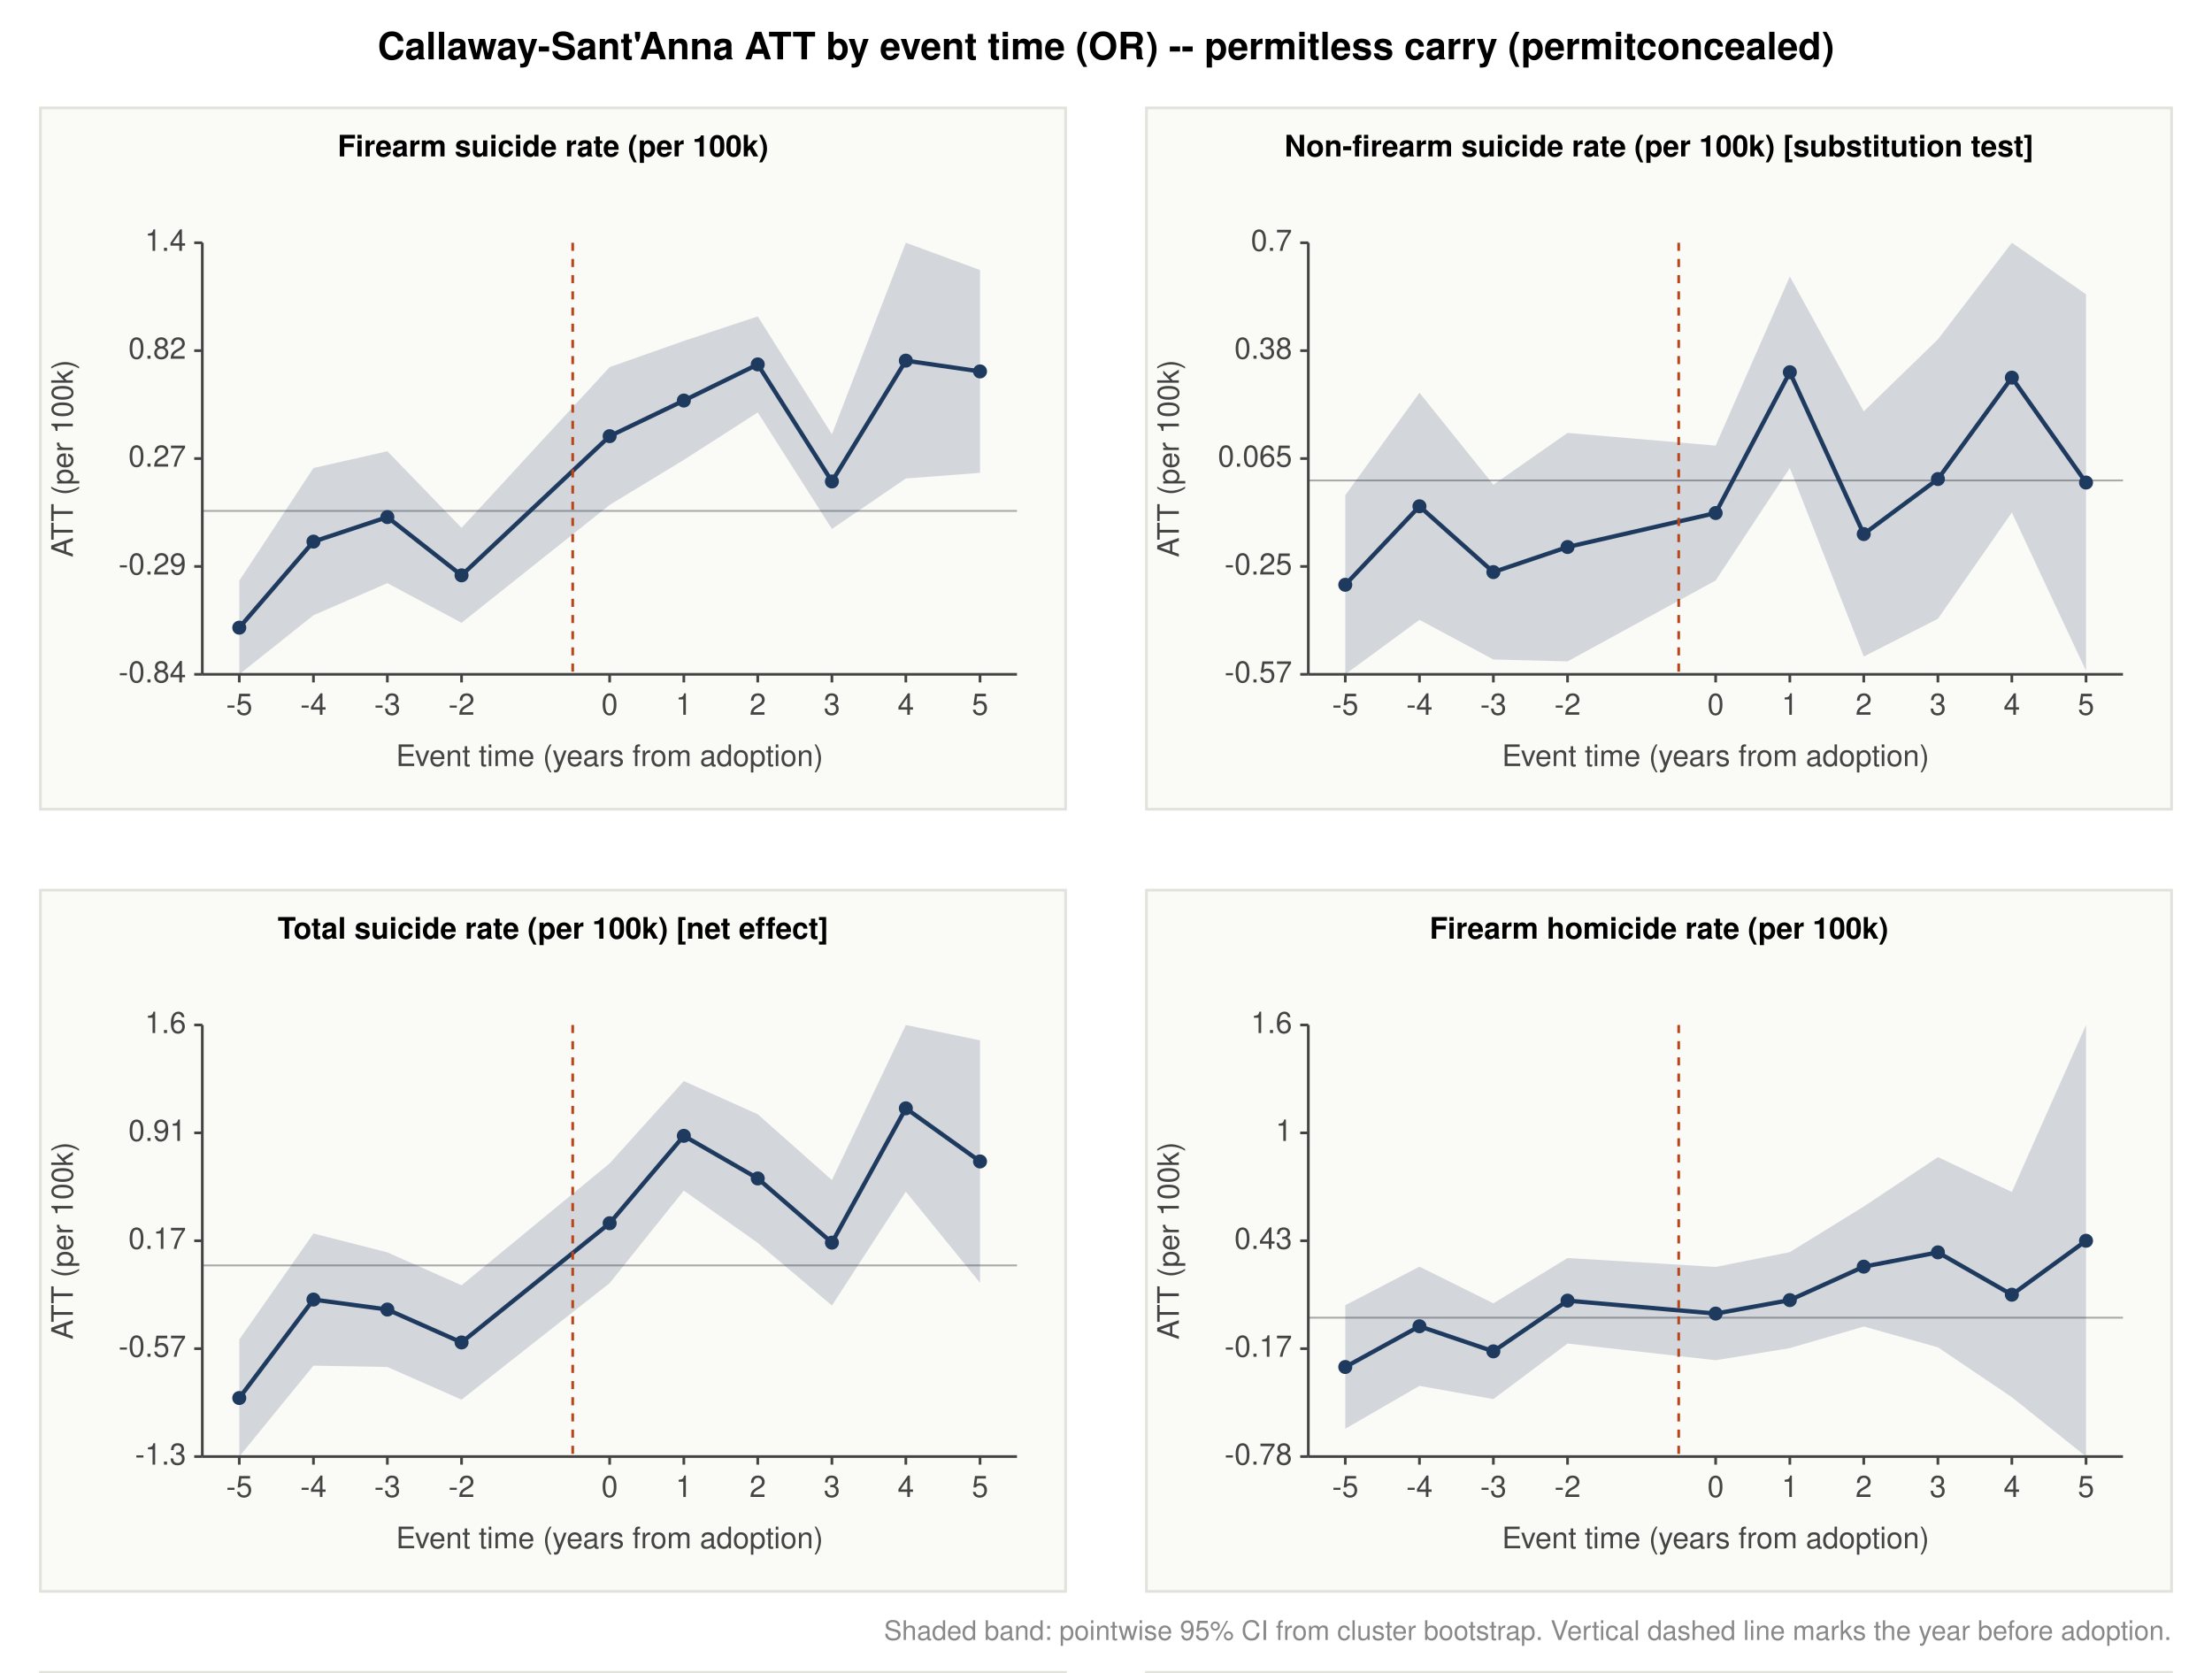
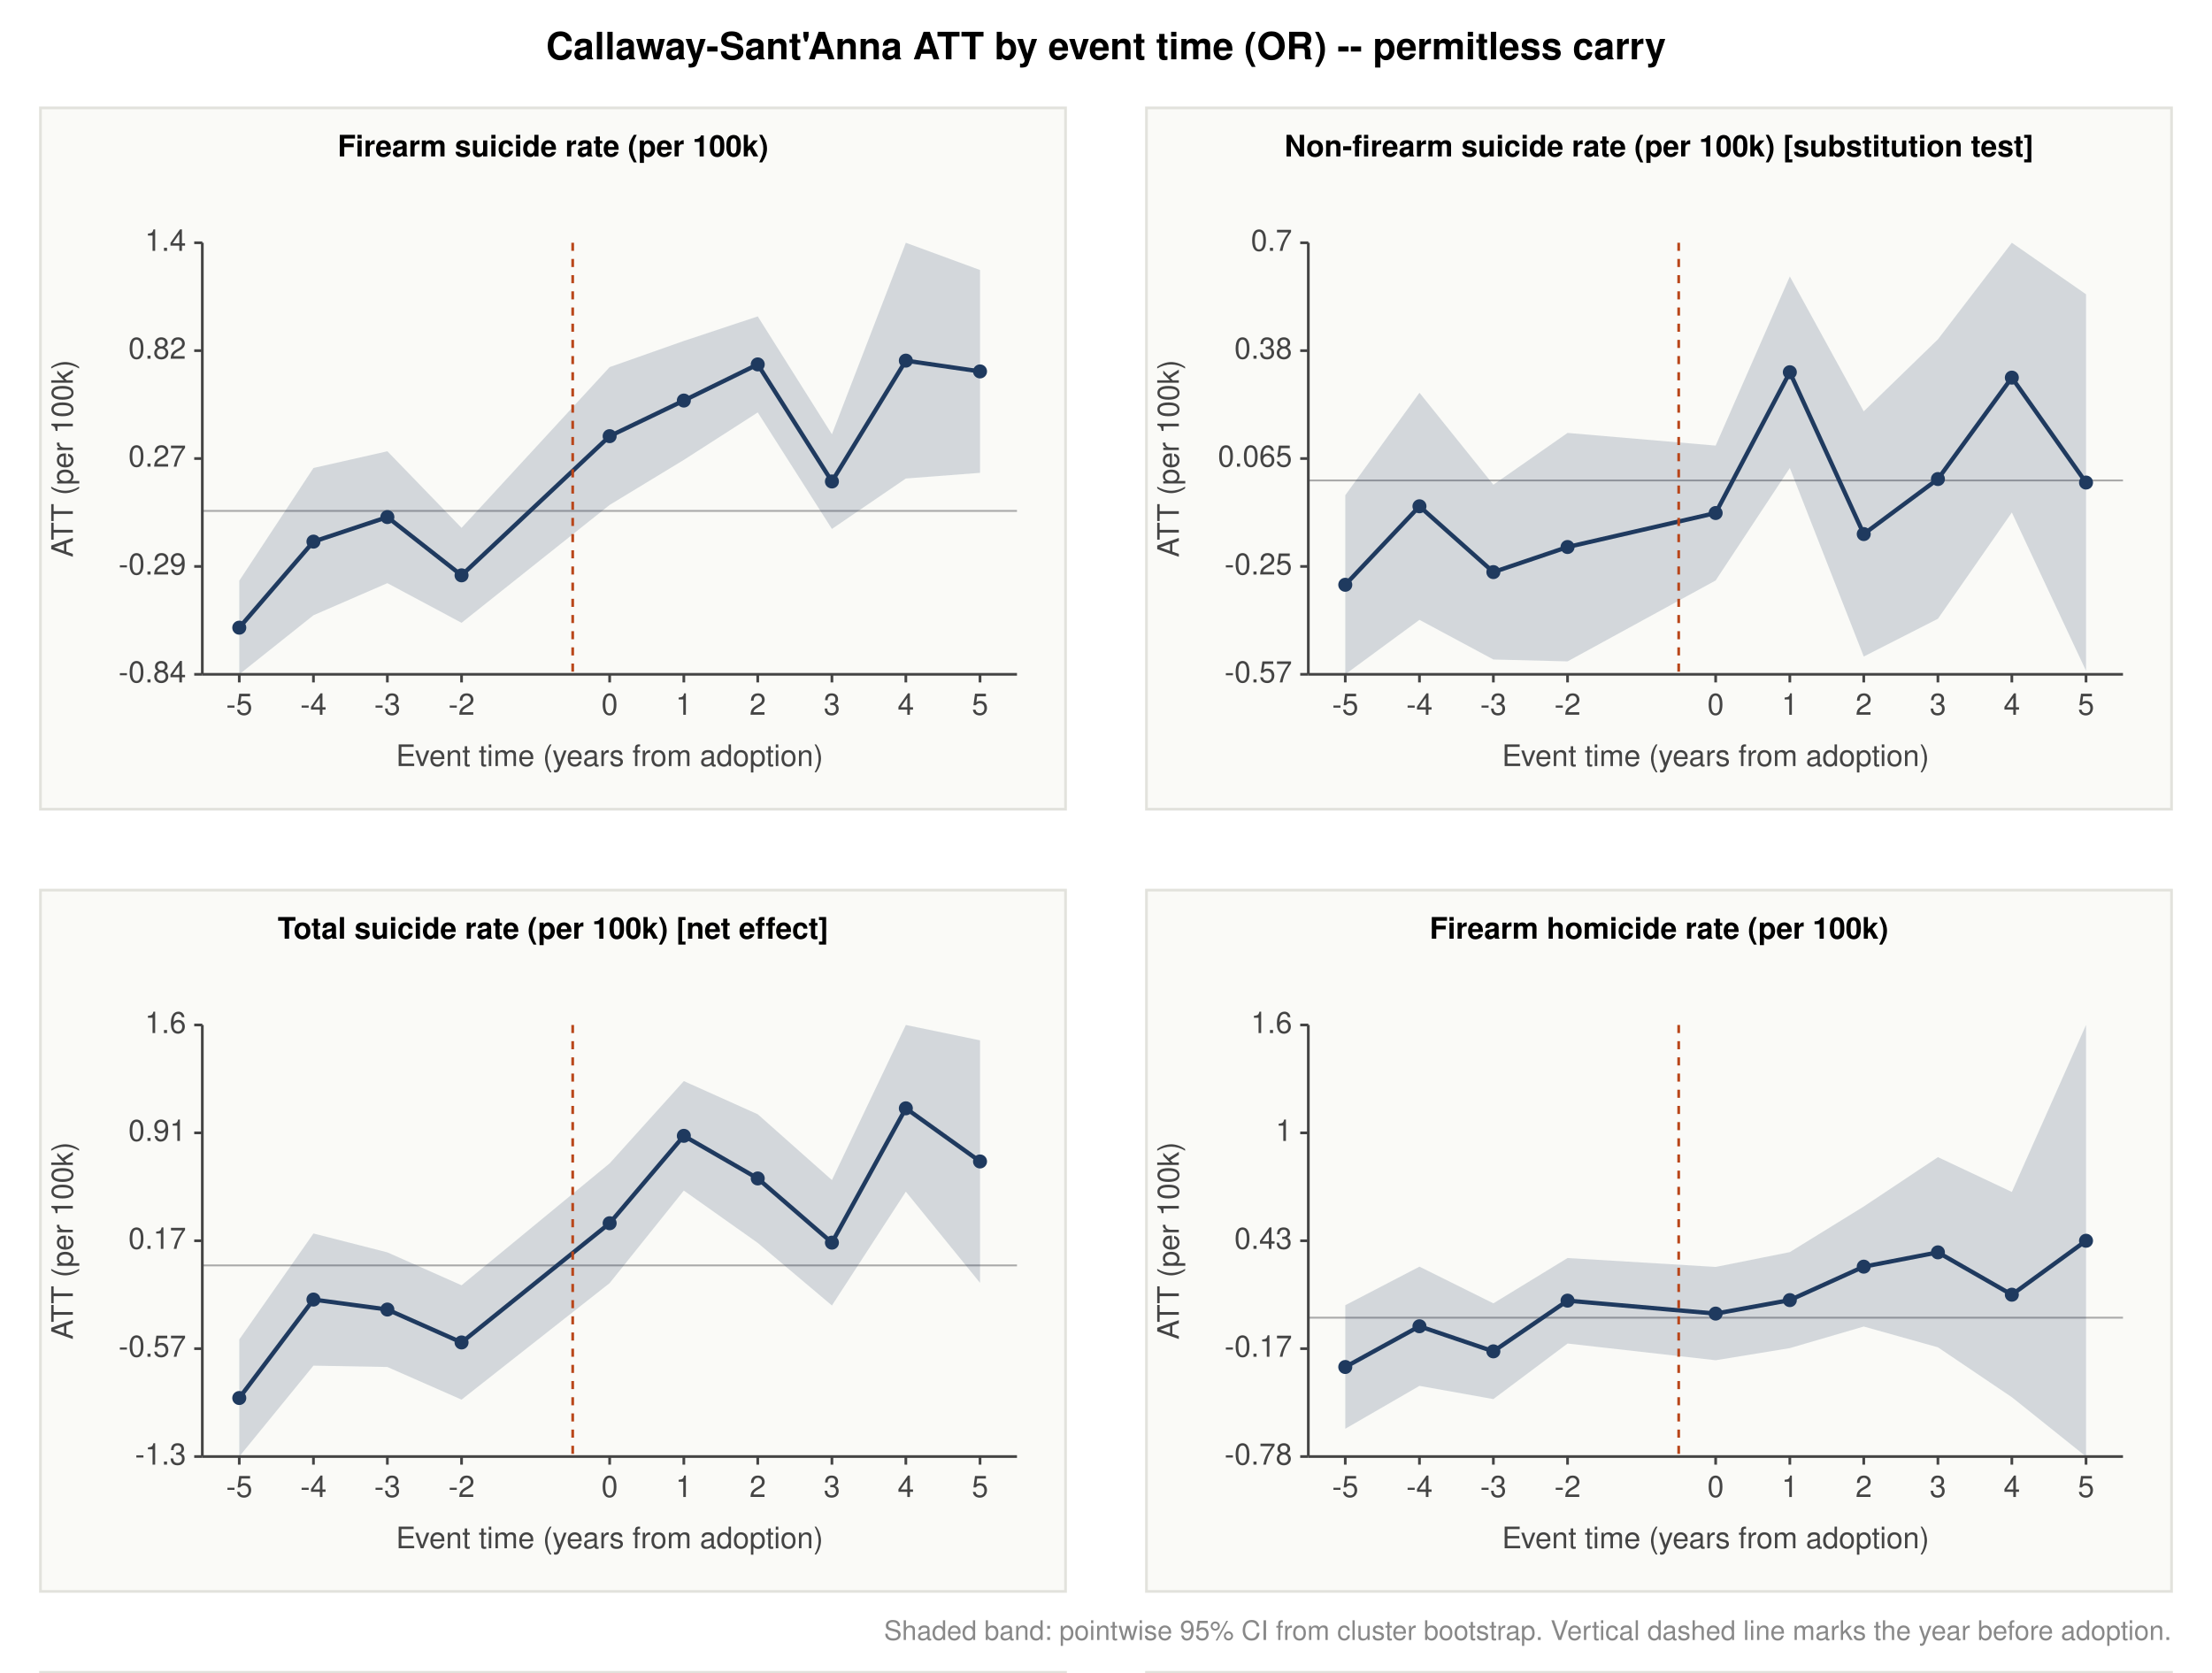
<svg xmlns="http://www.w3.org/2000/svg" viewBox="0 0 820 620" font-family="-apple-system, Segoe UI, Helvetica, Arial, sans-serif" font-size="11">
-   <text x="410.0" y="22" text-anchor="middle" font-size="14" font-weight="600">Callaway-Sant'Anna ATT by event time (OR) -- permitless carry (permitconcealed)</text>
+   <text x="410.0" y="22" text-anchor="middle" font-size="14" font-weight="600">Callaway-Sant'Anna ATT by event time (OR) -- permitless carry</text>
  <rect x="15" y="40" width="380" height="260" fill="#fafaf7" stroke="#e2e2dc" />
  <text x="205.0" y="58" text-anchor="middle" font-weight="600">Firearm suicide rate (per 100k)</text>
  <line x1="75" y1="189.415" x2="377" y2="189.415" stroke="#aaaaaa" stroke-width="0.7" />
  <polygon points="88.7,215.3 116.2,173.5 143.6,167.3 171.1,195.7 226.0,136.1 253.5,126.4 280.9,117.3 308.4,161.0 335.8,90.0 363.3,100.1 363.3,175.3 335.8,177.4 308.4,196.1 280.9,152.9 253.5,170.5 226.0,187.2 171.1,230.9 143.6,216.2 116.2,228.1 88.7,250.0" fill="#1f3a5f" opacity="0.18" />
  <polyline points="88.7,232.7 116.2,200.8 143.6,191.7 171.1,213.3 226.0,161.7 253.5,148.5 280.9,135.1 308.4,178.5 335.8,133.7 363.3,137.7" fill="none" stroke="#1f3a5f" stroke-width="1.6" />
  <circle cx="88.7" cy="232.7" r="2.6" fill="#1f3a5f" />
  <circle cx="116.2" cy="200.8" r="2.6" fill="#1f3a5f" />
  <circle cx="143.6" cy="191.7" r="2.6" fill="#1f3a5f" />
  <circle cx="171.1" cy="213.3" r="2.6" fill="#1f3a5f" />
  <circle cx="226.0" cy="161.7" r="2.6" fill="#1f3a5f" />
  <circle cx="253.5" cy="148.5" r="2.6" fill="#1f3a5f" />
  <circle cx="280.9" cy="135.1" r="2.6" fill="#1f3a5f" />
  <circle cx="308.4" cy="178.5" r="2.6" fill="#1f3a5f" />
  <circle cx="335.8" cy="133.7" r="2.6" fill="#1f3a5f" />
  <circle cx="363.3" cy="137.7" r="2.6" fill="#1f3a5f" />
  <line x1="212.3" y1="90" x2="212.3" y2="250" stroke="#b9461a" stroke-dasharray="3 3" />
  <line x1="75" y1="250" x2="377" y2="250" stroke="#444" />
  <line x1="75" y1="90" x2="75" y2="250" stroke="#444" />
  <line x1="88.7" y1="250" x2="88.7" y2="253" stroke="#444" />
  <text x="88.7" y="265" text-anchor="middle" fill="#444">-5</text>
  <line x1="116.2" y1="250" x2="116.2" y2="253" stroke="#444" />
  <text x="116.2" y="265" text-anchor="middle" fill="#444">-4</text>
  <line x1="143.6" y1="250" x2="143.6" y2="253" stroke="#444" />
  <text x="143.6" y="265" text-anchor="middle" fill="#444">-3</text>
  <line x1="171.1" y1="250" x2="171.1" y2="253" stroke="#444" />
  <text x="171.1" y="265" text-anchor="middle" fill="#444">-2</text>
  <line x1="226.0" y1="250" x2="226.0" y2="253" stroke="#444" />
  <text x="226.0" y="265" text-anchor="middle" fill="#444">0</text>
  <line x1="253.5" y1="250" x2="253.5" y2="253" stroke="#444" />
  <text x="253.5" y="265" text-anchor="middle" fill="#444">1</text>
  <line x1="280.9" y1="250" x2="280.9" y2="253" stroke="#444" />
  <text x="280.9" y="265" text-anchor="middle" fill="#444">2</text>
  <line x1="308.4" y1="250" x2="308.4" y2="253" stroke="#444" />
  <text x="308.4" y="265" text-anchor="middle" fill="#444">3</text>
  <line x1="335.8" y1="250" x2="335.8" y2="253" stroke="#444" />
  <text x="335.8" y="265" text-anchor="middle" fill="#444">4</text>
  <line x1="363.3" y1="250" x2="363.3" y2="253" stroke="#444" />
  <text x="363.3" y="265" text-anchor="middle" fill="#444">5</text>
  <line x1="72" y1="250.0" x2="75" y2="250.0" stroke="#444" />
  <text x="69" y="253.0" text-anchor="end" fill="#444">-0.84</text>
  <line x1="72" y1="210.0" x2="75" y2="210.0" stroke="#444" />
  <text x="69" y="213.0" text-anchor="end" fill="#444">-0.29</text>
  <line x1="72" y1="170.0" x2="75" y2="170.0" stroke="#444" />
  <text x="69" y="173.0" text-anchor="end" fill="#444">0.27</text>
  <line x1="72" y1="130.0" x2="75" y2="130.0" stroke="#444" />
  <text x="69" y="133.0" text-anchor="end" fill="#444">0.82</text>
  <line x1="72" y1="90.0" x2="75" y2="90.0" stroke="#444" />
  <text x="69" y="93.0" text-anchor="end" fill="#444">1.4</text>
  <text x="226.0" y="284" text-anchor="middle" fill="#444">Event time (years from adoption)</text>
  <text x="27" y="170.0" text-anchor="middle" fill="#444" transform="rotate(-90 27 170.0)">ATT (per 100k)</text>
  <rect x="425" y="40" width="380" height="260" fill="#fafaf7" stroke="#e2e2dc" />
  <text x="615.0" y="58" text-anchor="middle" font-weight="600">Non-firearm suicide rate (per 100k) [substitution test]</text>
  <line x1="485" y1="178.121" x2="787" y2="178.121" stroke="#aaaaaa" stroke-width="0.7" />
  <polygon points="498.7,183.6 526.2,145.6 553.6,179.7 581.1,160.5 636.0,165.2 663.5,102.5 690.9,152.5 718.4,125.8 745.8,90.0 773.3,109.1 773.3,248.7 745.8,190.0 718.4,229.4 690.9,243.4 663.5,173.5 636.0,215.2 581.1,245.2 553.6,244.5 526.2,229.8 498.7,250.0" fill="#1f3a5f" opacity="0.18" />
  <polyline points="498.7,216.8 526.2,187.7 553.6,212.1 581.1,202.8 636.0,190.2 663.5,138.0 690.9,198.0 718.4,177.6 745.8,140.0 773.3,178.9" fill="none" stroke="#1f3a5f" stroke-width="1.6" />
  <circle cx="498.7" cy="216.8" r="2.6" fill="#1f3a5f" />
  <circle cx="526.2" cy="187.7" r="2.6" fill="#1f3a5f" />
  <circle cx="553.6" cy="212.1" r="2.6" fill="#1f3a5f" />
  <circle cx="581.1" cy="202.8" r="2.6" fill="#1f3a5f" />
  <circle cx="636.0" cy="190.2" r="2.6" fill="#1f3a5f" />
  <circle cx="663.5" cy="138.0" r="2.6" fill="#1f3a5f" />
  <circle cx="690.9" cy="198.0" r="2.6" fill="#1f3a5f" />
  <circle cx="718.4" cy="177.6" r="2.6" fill="#1f3a5f" />
  <circle cx="745.8" cy="140.0" r="2.6" fill="#1f3a5f" />
  <circle cx="773.3" cy="178.9" r="2.6" fill="#1f3a5f" />
  <line x1="622.3" y1="90" x2="622.3" y2="250" stroke="#b9461a" stroke-dasharray="3 3" />
  <line x1="485" y1="250" x2="787" y2="250" stroke="#444" />
  <line x1="485" y1="90" x2="485" y2="250" stroke="#444" />
  <line x1="498.7" y1="250" x2="498.7" y2="253" stroke="#444" />
  <text x="498.7" y="265" text-anchor="middle" fill="#444">-5</text>
  <line x1="526.2" y1="250" x2="526.2" y2="253" stroke="#444" />
  <text x="526.2" y="265" text-anchor="middle" fill="#444">-4</text>
  <line x1="553.6" y1="250" x2="553.6" y2="253" stroke="#444" />
  <text x="553.6" y="265" text-anchor="middle" fill="#444">-3</text>
  <line x1="581.1" y1="250" x2="581.1" y2="253" stroke="#444" />
  <text x="581.1" y="265" text-anchor="middle" fill="#444">-2</text>
  <line x1="636.0" y1="250" x2="636.0" y2="253" stroke="#444" />
  <text x="636.0" y="265" text-anchor="middle" fill="#444">0</text>
  <line x1="663.5" y1="250" x2="663.5" y2="253" stroke="#444" />
  <text x="663.5" y="265" text-anchor="middle" fill="#444">1</text>
  <line x1="690.9" y1="250" x2="690.9" y2="253" stroke="#444" />
  <text x="690.9" y="265" text-anchor="middle" fill="#444">2</text>
  <line x1="718.4" y1="250" x2="718.4" y2="253" stroke="#444" />
  <text x="718.4" y="265" text-anchor="middle" fill="#444">3</text>
  <line x1="745.8" y1="250" x2="745.8" y2="253" stroke="#444" />
  <text x="745.8" y="265" text-anchor="middle" fill="#444">4</text>
  <line x1="773.3" y1="250" x2="773.3" y2="253" stroke="#444" />
  <text x="773.3" y="265" text-anchor="middle" fill="#444">5</text>
  <line x1="482" y1="250.0" x2="485" y2="250.0" stroke="#444" />
  <text x="479" y="253.0" text-anchor="end" fill="#444">-0.57</text>
  <line x1="482" y1="210.0" x2="485" y2="210.0" stroke="#444" />
  <text x="479" y="213.0" text-anchor="end" fill="#444">-0.25</text>
  <line x1="482" y1="170.0" x2="485" y2="170.0" stroke="#444" />
  <text x="479" y="173.0" text-anchor="end" fill="#444">0.065</text>
  <line x1="482" y1="130.0" x2="485" y2="130.0" stroke="#444" />
  <text x="479" y="133.0" text-anchor="end" fill="#444">0.38</text>
  <line x1="482" y1="90.0" x2="485" y2="90.0" stroke="#444" />
  <text x="479" y="93.0" text-anchor="end" fill="#444">0.7</text>
  <text x="636.0" y="284" text-anchor="middle" fill="#444">Event time (years from adoption)</text>
  <text x="437" y="170.0" text-anchor="middle" fill="#444" transform="rotate(-90 437 170.0)">ATT (per 100k)</text>
  <rect x="15" y="330" width="380" height="260" fill="#fafaf7" stroke="#e2e2dc" />
  <text x="205.0" y="348" text-anchor="middle" font-weight="600">Total suicide rate (per 100k) [net effect]</text>
  <line x1="75" y1="469.135" x2="377" y2="469.135" stroke="#aaaaaa" stroke-width="0.7" />
  <polygon points="88.7,496.6 116.2,457.3 143.6,464.3 171.1,476.5 226.0,431.3 253.5,400.8 280.9,413.1 308.4,437.5 335.8,380.0 363.3,385.7 363.3,475.6 335.8,441.8 308.4,484.0 280.9,460.8 253.5,441.4 226.0,475.7 171.1,518.9 143.6,506.8 116.2,506.3 88.7,540.0" fill="#1f3a5f" opacity="0.18" />
  <polyline points="88.7,518.3 116.2,481.8 143.6,485.5 171.1,497.7 226.0,453.5 253.5,421.1 280.9,436.9 308.4,460.7 335.8,410.9 363.3,430.6" fill="none" stroke="#1f3a5f" stroke-width="1.6" />
  <circle cx="88.7" cy="518.3" r="2.6" fill="#1f3a5f" />
  <circle cx="116.2" cy="481.8" r="2.6" fill="#1f3a5f" />
  <circle cx="143.6" cy="485.5" r="2.6" fill="#1f3a5f" />
  <circle cx="171.1" cy="497.7" r="2.6" fill="#1f3a5f" />
  <circle cx="226.0" cy="453.5" r="2.6" fill="#1f3a5f" />
  <circle cx="253.5" cy="421.1" r="2.6" fill="#1f3a5f" />
  <circle cx="280.9" cy="436.9" r="2.6" fill="#1f3a5f" />
  <circle cx="308.4" cy="460.7" r="2.6" fill="#1f3a5f" />
  <circle cx="335.8" cy="410.9" r="2.6" fill="#1f3a5f" />
  <circle cx="363.3" cy="430.6" r="2.6" fill="#1f3a5f" />
  <line x1="212.3" y1="380" x2="212.3" y2="540" stroke="#b9461a" stroke-dasharray="3 3" />
  <line x1="75" y1="540" x2="377" y2="540" stroke="#444" />
  <line x1="75" y1="380" x2="75" y2="540" stroke="#444" />
  <line x1="88.7" y1="540" x2="88.7" y2="543" stroke="#444" />
  <text x="88.7" y="555" text-anchor="middle" fill="#444">-5</text>
  <line x1="116.2" y1="540" x2="116.2" y2="543" stroke="#444" />
  <text x="116.2" y="555" text-anchor="middle" fill="#444">-4</text>
  <line x1="143.6" y1="540" x2="143.6" y2="543" stroke="#444" />
  <text x="143.6" y="555" text-anchor="middle" fill="#444">-3</text>
  <line x1="171.1" y1="540" x2="171.1" y2="543" stroke="#444" />
  <text x="171.1" y="555" text-anchor="middle" fill="#444">-2</text>
  <line x1="226.0" y1="540" x2="226.0" y2="543" stroke="#444" />
  <text x="226.0" y="555" text-anchor="middle" fill="#444">0</text>
  <line x1="253.5" y1="540" x2="253.5" y2="543" stroke="#444" />
  <text x="253.5" y="555" text-anchor="middle" fill="#444">1</text>
  <line x1="280.9" y1="540" x2="280.9" y2="543" stroke="#444" />
  <text x="280.9" y="555" text-anchor="middle" fill="#444">2</text>
  <line x1="308.4" y1="540" x2="308.4" y2="543" stroke="#444" />
  <text x="308.4" y="555" text-anchor="middle" fill="#444">3</text>
  <line x1="335.8" y1="540" x2="335.8" y2="543" stroke="#444" />
  <text x="335.8" y="555" text-anchor="middle" fill="#444">4</text>
  <line x1="363.3" y1="540" x2="363.3" y2="543" stroke="#444" />
  <text x="363.3" y="555" text-anchor="middle" fill="#444">5</text>
  <line x1="72" y1="540.0" x2="75" y2="540.0" stroke="#444" />
  <text x="69" y="543.0" text-anchor="end" fill="#444">-1.3</text>
  <line x1="72" y1="500.0" x2="75" y2="500.0" stroke="#444" />
  <text x="69" y="503.0" text-anchor="end" fill="#444">-0.57</text>
  <line x1="72" y1="460.0" x2="75" y2="460.0" stroke="#444" />
  <text x="69" y="463.0" text-anchor="end" fill="#444">0.17</text>
  <line x1="72" y1="420.0" x2="75" y2="420.0" stroke="#444" />
  <text x="69" y="423.0" text-anchor="end" fill="#444">0.91</text>
  <line x1="72" y1="380.0" x2="75" y2="380.0" stroke="#444" />
  <text x="69" y="383.0" text-anchor="end" fill="#444">1.6</text>
  <text x="226.0" y="574" text-anchor="middle" fill="#444">Event time (years from adoption)</text>
  <text x="27" y="460.0" text-anchor="middle" fill="#444" transform="rotate(-90 27 460.0)">ATT (per 100k)</text>
  <rect x="425" y="330" width="380" height="260" fill="#fafaf7" stroke="#e2e2dc" />
  <text x="615.0" y="348" text-anchor="middle" font-weight="600">Firearm homicide rate (per 100k)</text>
  <line x1="485" y1="488.518" x2="787" y2="488.518" stroke="#aaaaaa" stroke-width="0.7" />
  <polygon points="498.7,483.9 526.2,469.6 553.6,483.2 581.1,466.4 636.0,469.7 663.5,464.2 690.9,447.3 718.4,429.0 745.8,441.9 773.3,380.0 773.3,540.0 745.8,518.0 718.4,499.5 690.9,491.8 663.5,499.8 636.0,504.3 581.1,498.1 553.6,518.7 526.2,513.8 498.7,529.7" fill="#1f3a5f" opacity="0.18" />
  <polyline points="498.7,506.8 526.2,491.7 553.6,501.0 581.1,482.2 636.0,487.0 663.5,482.0 690.9,469.6 718.4,464.3 745.8,480.0 773.3,460.0" fill="none" stroke="#1f3a5f" stroke-width="1.6" />
  <circle cx="498.7" cy="506.8" r="2.6" fill="#1f3a5f" />
  <circle cx="526.2" cy="491.7" r="2.6" fill="#1f3a5f" />
  <circle cx="553.6" cy="501.0" r="2.6" fill="#1f3a5f" />
  <circle cx="581.1" cy="482.2" r="2.6" fill="#1f3a5f" />
  <circle cx="636.0" cy="487.0" r="2.6" fill="#1f3a5f" />
  <circle cx="663.5" cy="482.0" r="2.6" fill="#1f3a5f" />
  <circle cx="690.9" cy="469.6" r="2.6" fill="#1f3a5f" />
  <circle cx="718.4" cy="464.3" r="2.6" fill="#1f3a5f" />
  <circle cx="745.8" cy="480.0" r="2.6" fill="#1f3a5f" />
  <circle cx="773.3" cy="460.0" r="2.6" fill="#1f3a5f" />
  <line x1="622.3" y1="380" x2="622.3" y2="540" stroke="#b9461a" stroke-dasharray="3 3" />
  <line x1="485" y1="540" x2="787" y2="540" stroke="#444" />
  <line x1="485" y1="380" x2="485" y2="540" stroke="#444" />
  <line x1="498.7" y1="540" x2="498.7" y2="543" stroke="#444" />
  <text x="498.7" y="555" text-anchor="middle" fill="#444">-5</text>
  <line x1="526.2" y1="540" x2="526.2" y2="543" stroke="#444" />
  <text x="526.2" y="555" text-anchor="middle" fill="#444">-4</text>
  <line x1="553.6" y1="540" x2="553.6" y2="543" stroke="#444" />
  <text x="553.6" y="555" text-anchor="middle" fill="#444">-3</text>
  <line x1="581.1" y1="540" x2="581.1" y2="543" stroke="#444" />
  <text x="581.1" y="555" text-anchor="middle" fill="#444">-2</text>
  <line x1="636.0" y1="540" x2="636.0" y2="543" stroke="#444" />
  <text x="636.0" y="555" text-anchor="middle" fill="#444">0</text>
  <line x1="663.5" y1="540" x2="663.5" y2="543" stroke="#444" />
  <text x="663.5" y="555" text-anchor="middle" fill="#444">1</text>
  <line x1="690.9" y1="540" x2="690.9" y2="543" stroke="#444" />
  <text x="690.9" y="555" text-anchor="middle" fill="#444">2</text>
  <line x1="718.4" y1="540" x2="718.4" y2="543" stroke="#444" />
  <text x="718.4" y="555" text-anchor="middle" fill="#444">3</text>
  <line x1="745.8" y1="540" x2="745.8" y2="543" stroke="#444" />
  <text x="745.8" y="555" text-anchor="middle" fill="#444">4</text>
  <line x1="773.3" y1="540" x2="773.3" y2="543" stroke="#444" />
  <text x="773.3" y="555" text-anchor="middle" fill="#444">5</text>
  <line x1="482" y1="540.0" x2="485" y2="540.0" stroke="#444" />
  <text x="479" y="543.0" text-anchor="end" fill="#444">-0.78</text>
  <line x1="482" y1="500.0" x2="485" y2="500.0" stroke="#444" />
  <text x="479" y="503.0" text-anchor="end" fill="#444">-0.17</text>
  <line x1="482" y1="460.0" x2="485" y2="460.0" stroke="#444" />
  <text x="479" y="463.0" text-anchor="end" fill="#444">0.43</text>
  <line x1="482" y1="420.0" x2="485" y2="420.0" stroke="#444" />
  <text x="479" y="423.0" text-anchor="end" fill="#444">1</text>
  <line x1="482" y1="380.0" x2="485" y2="380.0" stroke="#444" />
  <text x="479" y="383.0" text-anchor="end" fill="#444">1.6</text>
  <text x="636.0" y="574" text-anchor="middle" fill="#444">Event time (years from adoption)</text>
  <text x="437" y="460.0" text-anchor="middle" fill="#444" transform="rotate(-90 437 460.0)">ATT (per 100k)</text>
  <rect x="15" y="620" width="380" height="260" fill="#fafaf7" stroke="#e2e2dc" />
  <text x="205.0" y="638" text-anchor="middle" font-weight="600">Total homicide rate (per 100k)</text>
  <line x1="75" y1="749.003" x2="377" y2="749.003" stroke="#aaaaaa" stroke-width="0.7" />
  <polygon points="88.7,722.3 116.2,701.3 143.6,723.1 171.1,729.5 226.0,730.7 253.5,718.3 280.9,718.8 308.4,670.0 335.8,740.9 363.3,748.0 363.3,830.0 335.8,812.7 308.4,769.8 280.9,792.8 253.5,773.3 226.0,787.5 171.1,780.4 143.6,785.1 116.2,774.3 88.7,801.2" fill="#1f3a5f" opacity="0.18" />
  <polyline points="88.7,761.8 116.2,737.8 143.6,754.1 171.1,755.0 226.0,759.1 253.5,745.8 280.9,755.8 308.4,719.9 335.8,776.8 363.3,789.0" fill="none" stroke="#1f3a5f" stroke-width="1.6" />
  <circle cx="88.7" cy="761.8" r="2.6" fill="#1f3a5f" />
  <circle cx="116.2" cy="737.8" r="2.6" fill="#1f3a5f" />
  <circle cx="143.6" cy="754.1" r="2.6" fill="#1f3a5f" />
  <circle cx="171.1" cy="755.0" r="2.6" fill="#1f3a5f" />
  <circle cx="226.0" cy="759.1" r="2.6" fill="#1f3a5f" />
  <circle cx="253.5" cy="745.8" r="2.6" fill="#1f3a5f" />
  <circle cx="280.9" cy="755.8" r="2.6" fill="#1f3a5f" />
  <circle cx="308.4" cy="719.9" r="2.6" fill="#1f3a5f" />
  <circle cx="335.8" cy="776.8" r="2.6" fill="#1f3a5f" />
  <circle cx="363.3" cy="789.0" r="2.6" fill="#1f3a5f" />
  <line x1="212.3" y1="670" x2="212.3" y2="830" stroke="#b9461a" stroke-dasharray="3 3" />
  <line x1="75" y1="830" x2="377" y2="830" stroke="#444" />
  <line x1="75" y1="670" x2="75" y2="830" stroke="#444" />
  <line x1="88.7" y1="830" x2="88.7" y2="833" stroke="#444" />
  <text x="88.7" y="845" text-anchor="middle" fill="#444">-5</text>
  <line x1="116.2" y1="830" x2="116.2" y2="833" stroke="#444" />
  <text x="116.2" y="845" text-anchor="middle" fill="#444">-4</text>
  <line x1="143.6" y1="830" x2="143.6" y2="833" stroke="#444" />
  <text x="143.6" y="845" text-anchor="middle" fill="#444">-3</text>
  <line x1="171.1" y1="830" x2="171.1" y2="833" stroke="#444" />
  <text x="171.1" y="845" text-anchor="middle" fill="#444">-2</text>
  <line x1="226.0" y1="830" x2="226.0" y2="833" stroke="#444" />
  <text x="226.0" y="845" text-anchor="middle" fill="#444">0</text>
  <line x1="253.5" y1="830" x2="253.5" y2="833" stroke="#444" />
  <text x="253.5" y="845" text-anchor="middle" fill="#444">1</text>
  <line x1="280.9" y1="830" x2="280.9" y2="833" stroke="#444" />
  <text x="280.9" y="845" text-anchor="middle" fill="#444">2</text>
  <line x1="308.4" y1="830" x2="308.4" y2="833" stroke="#444" />
  <text x="308.4" y="845" text-anchor="middle" fill="#444">3</text>
  <line x1="335.8" y1="830" x2="335.8" y2="833" stroke="#444" />
  <text x="335.8" y="845" text-anchor="middle" fill="#444">4</text>
  <line x1="363.3" y1="830" x2="363.3" y2="833" stroke="#444" />
  <text x="363.3" y="845" text-anchor="middle" fill="#444">5</text>
  <line x1="72" y1="830.0" x2="75" y2="830.0" stroke="#444" />
  <text x="69" y="833.0" text-anchor="end" fill="#444">-0.91</text>
  <line x1="72" y1="790.0" x2="75" y2="790.0" stroke="#444" />
  <text x="69" y="793.0" text-anchor="end" fill="#444">-0.46</text>
  <line x1="72" y1="750.0" x2="75" y2="750.0" stroke="#444" />
  <text x="69" y="753.0" text-anchor="end" fill="#444">-0.011</text>
  <line x1="72" y1="710.0" x2="75" y2="710.0" stroke="#444" />
  <text x="69" y="713.0" text-anchor="end" fill="#444">0.44</text>
  <line x1="72" y1="670.0" x2="75" y2="670.0" stroke="#444" />
  <text x="69" y="673.0" text-anchor="end" fill="#444">0.89</text>
  <text x="226.0" y="864" text-anchor="middle" fill="#444">Event time (years from adoption)</text>
  <text x="27" y="750.0" text-anchor="middle" fill="#444" transform="rotate(-90 27 750.0)">ATT (per 100k)</text>
  <rect x="425" y="620" width="380" height="260" fill="#fafaf7" stroke="#e2e2dc" />
  <text x="615.0" y="638" text-anchor="middle" font-weight="600">Motor vehicle theft rate (per 100k) [placebo]</text>
  <line x1="485" y1="720.866" x2="787" y2="720.866" stroke="#aaaaaa" stroke-width="0.7" />
  <polygon points="498.7,681.1 526.2,670.0 553.6,675.5 581.1,694.6 636.0,716.5 663.5,727.3 690.9,733.1 718.4,715.6 745.8,732.7 773.3,715.9 773.3,820.7 745.8,808.6 718.4,776.3 690.9,830.0 663.5,783.2 636.0,757.8 581.1,722.7 553.6,708.9 526.2,706.1 498.7,726.9" fill="#1f3a5f" opacity="0.18" />
  <polyline points="498.7,704.0 526.2,688.1 553.6,692.2 581.1,708.7 636.0,737.1 663.5,755.3 690.9,781.5 718.4,745.9 745.8,770.7 773.3,768.3" fill="none" stroke="#1f3a5f" stroke-width="1.6" />
  <circle cx="498.7" cy="704.0" r="2.6" fill="#1f3a5f" />
  <circle cx="526.2" cy="688.1" r="2.6" fill="#1f3a5f" />
  <circle cx="553.6" cy="692.2" r="2.6" fill="#1f3a5f" />
  <circle cx="581.1" cy="708.7" r="2.6" fill="#1f3a5f" />
  <circle cx="636.0" cy="737.1" r="2.6" fill="#1f3a5f" />
  <circle cx="663.5" cy="755.3" r="2.6" fill="#1f3a5f" />
  <circle cx="690.9" cy="781.5" r="2.6" fill="#1f3a5f" />
  <circle cx="718.4" cy="745.9" r="2.6" fill="#1f3a5f" />
  <circle cx="745.8" cy="770.7" r="2.6" fill="#1f3a5f" />
  <circle cx="773.3" cy="768.3" r="2.6" fill="#1f3a5f" />
  <line x1="622.3" y1="670" x2="622.3" y2="830" stroke="#b9461a" stroke-dasharray="3 3" />
  <line x1="485" y1="830" x2="787" y2="830" stroke="#444" />
  <line x1="485" y1="670" x2="485" y2="830" stroke="#444" />
  <line x1="498.7" y1="830" x2="498.7" y2="833" stroke="#444" />
  <text x="498.7" y="845" text-anchor="middle" fill="#444">-5</text>
  <line x1="526.2" y1="830" x2="526.2" y2="833" stroke="#444" />
  <text x="526.2" y="845" text-anchor="middle" fill="#444">-4</text>
  <line x1="553.6" y1="830" x2="553.6" y2="833" stroke="#444" />
  <text x="553.6" y="845" text-anchor="middle" fill="#444">-3</text>
  <line x1="581.1" y1="830" x2="581.1" y2="833" stroke="#444" />
  <text x="581.1" y="845" text-anchor="middle" fill="#444">-2</text>
  <line x1="636.0" y1="830" x2="636.0" y2="833" stroke="#444" />
  <text x="636.0" y="845" text-anchor="middle" fill="#444">0</text>
  <line x1="663.5" y1="830" x2="663.5" y2="833" stroke="#444" />
  <text x="663.5" y="845" text-anchor="middle" fill="#444">1</text>
  <line x1="690.9" y1="830" x2="690.9" y2="833" stroke="#444" />
  <text x="690.9" y="845" text-anchor="middle" fill="#444">2</text>
  <line x1="718.4" y1="830" x2="718.4" y2="833" stroke="#444" />
  <text x="718.4" y="845" text-anchor="middle" fill="#444">3</text>
  <line x1="745.8" y1="830" x2="745.8" y2="833" stroke="#444" />
  <text x="745.8" y="845" text-anchor="middle" fill="#444">4</text>
  <line x1="773.3" y1="830" x2="773.3" y2="833" stroke="#444" />
  <text x="773.3" y="845" text-anchor="middle" fill="#444">5</text>
  <line x1="482" y1="830.0" x2="485" y2="830.0" stroke="#444" />
  <text x="479" y="833.0" text-anchor="end" fill="#444">-75</text>
  <line x1="482" y1="790.0" x2="485" y2="790.0" stroke="#444" />
  <text x="479" y="793.0" text-anchor="end" fill="#444">-48</text>
  <line x1="482" y1="750.0" x2="485" y2="750.0" stroke="#444" />
  <text x="479" y="753.0" text-anchor="end" fill="#444">-20</text>
  <line x1="482" y1="710.0" x2="485" y2="710.0" stroke="#444" />
  <text x="479" y="713.0" text-anchor="end" fill="#444">7.5</text>
  <line x1="482" y1="670.0" x2="485" y2="670.0" stroke="#444" />
  <text x="479" y="673.0" text-anchor="end" fill="#444">35</text>
  <text x="636.0" y="864" text-anchor="middle" fill="#444">Event time (years from adoption)</text>
  <text x="437" y="750.0" text-anchor="middle" fill="#444" transform="rotate(-90 437 750.0)">ATT (per 100k)</text>
  <text x="805" y="608" text-anchor="end" fill="#888" font-size="10">Shaded band: pointwise 95% CI from cluster bootstrap. Vertical dashed line marks the year before adoption.</text>
</svg>
